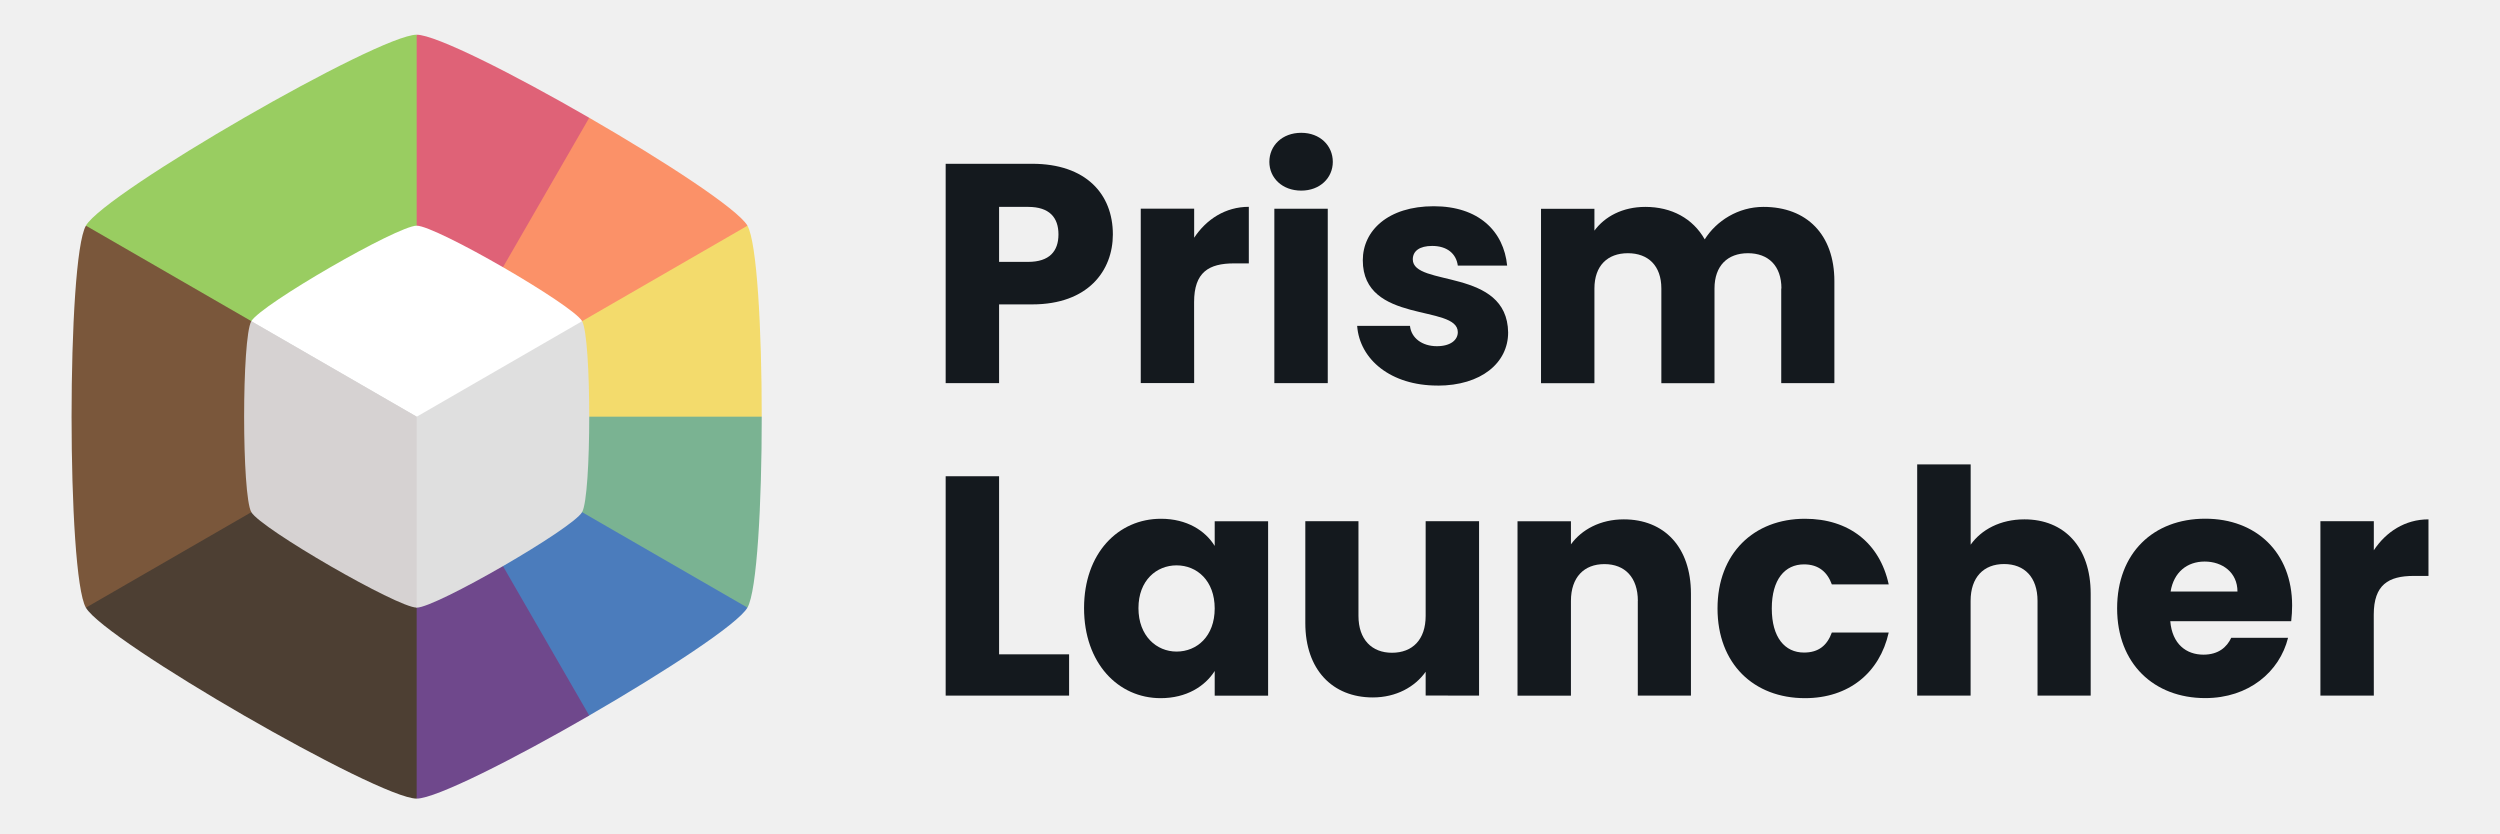
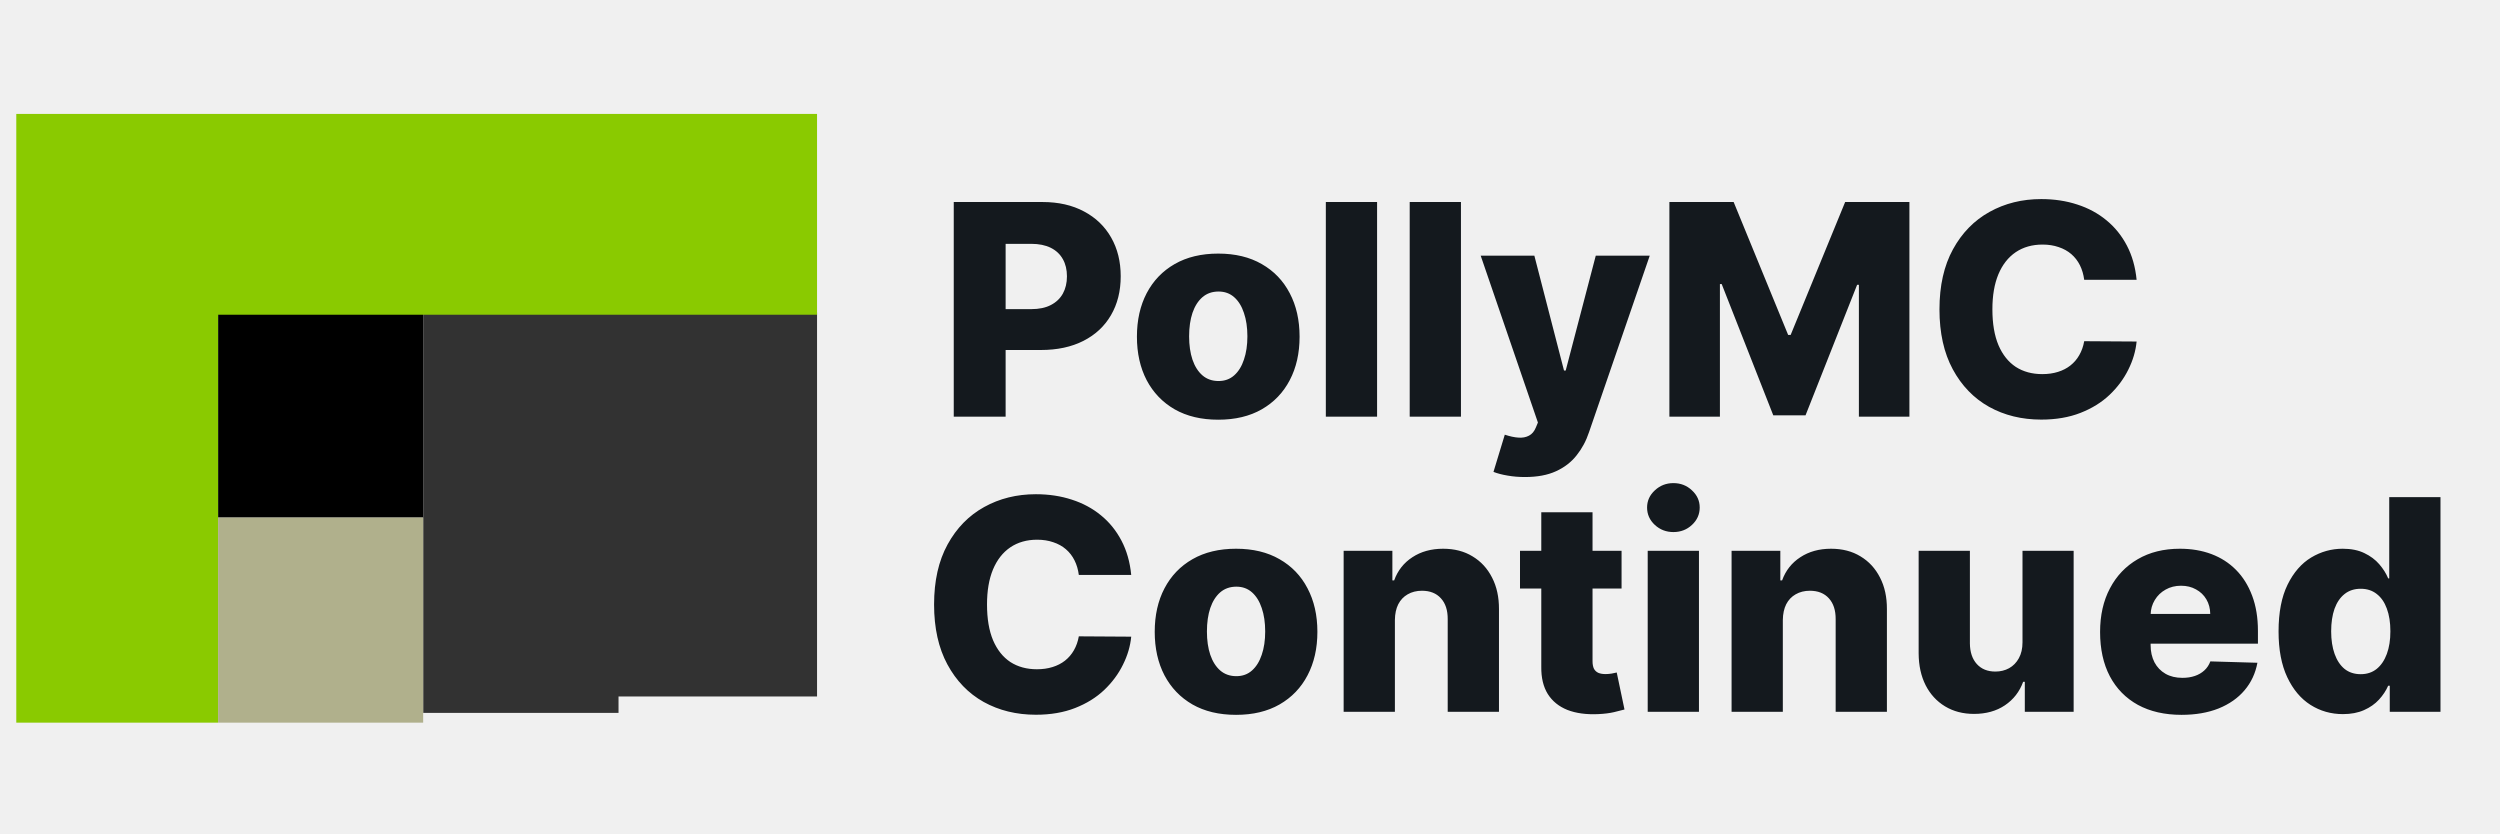
- <svg xmlns="http://www.w3.org/2000/svg" width="144" height="48" version="1.1" viewBox="0 0 38.1 12.7">
-   <g stroke-width=".265">
-     <path d="m6.35 6.35" fill="#99cd61" />
-     <path d="m6.35 0.529-2.521 4.366 2.521 1.455 2.52-1.455 0.11-3.1c-1.151-0.665-2.339-1.266-2.63-1.266z" fill="#df6277" />
-     <path d="m8.98 1.795-2.63 4.555 2.52 1.455 2.521-4.366c-0.146-0.252-1.26-0.98-2.411-1.644z" fill="#fb9168" />
-     <path d="m11.391 3.44-5.041 2.91 2.52 1.455 2.739-1.455c0-1.329-0.073-2.658-0.218-2.91z" fill="#f3db6c" />
-     <path d="m6.35 6.35v2.91h5.041c0.146-0.252 0.218-1.581 0.218-2.91z" fill="#7ab392" />
-     <path d="m6.35 6.35v2.91l2.63 1.644c1.151-0.665 2.266-1.392 2.411-1.644z" fill="#4b7cbc" />
-     <path d="m6.35 6.35-2.521 1.455 2.521 4.366c0.291 0 1.479-0.601 2.63-1.266z" fill="#6f488c" />
-     <path d="m3.829 4.895-2.52 4.366c0.291 0.504 4.459 2.91 5.041 2.91v-5.821z" fill="#4d3f33" />
-     <path d="m1.309 3.44c-0.291 0.504-0.291 5.317 0 5.821l5.041-2.91v-2.91z" fill="#7a573b" />
-     <path d="m6.35 0.529c-0.582-2e-8 -4.75 2.406-5.041 2.91l5.041 2.91z" fill="#99cd61" />
-   </g>
-   <g transform="matrix(.88 0 0 .88 -10.906 -1.2421)">
-     <g transform="translate(13.26 2.2776)">
-       <path transform="matrix(.96975 0 0 .96975 .1921 .1921)" d="m6.35 2.939c-0.341 0-2.783 1.41-2.953 1.705l2.953 5.116 2.954-5.116c-0.171-0.295-2.613-1.705-2.954-1.705z" fill="#fff" stroke-width=".265" />
-     </g>
-     <path d="m16.746 6.974 2.864 4.961c0.331 0 2.699-1.367 2.864-1.654 0.165-0.286 0.165-3.021 0-3.307l-2.864 1.654z" fill="#dfdfdf" stroke-width=".265" />
-   </g>
-   <path d="m3.83 4.895c-0.146 0.252-0.146 2.658 0 2.91 0.146 0.252 2.229 1.455 2.52 1.455v-2.91z" fill="#d6d2d2" stroke-width=".265" />
-   <g fill="#14191e" stroke-width=".265" aria-label="Prism Launcher">
-     <path d="m15.669 3.991h-0.443v-0.838h0.443c0.324 0 0.462 0.162 0.462 0.419 0 0.257-0.138 0.419-0.462 0.419zm1.291-0.419c0-0.614-0.41-1.076-1.229-1.076h-1.319v3.343h0.814v-1.2h0.505c0.852 0 1.229-0.514 1.229-1.067z" />
-     <path d="m18.198 4.605c0-0.457 0.224-0.591 0.61-0.591h0.224v-0.862c-0.357 0-0.648 0.191-0.833 0.471v-0.443h-0.814v2.658h0.814z" />
-     <path d="m19.421 3.181v2.658h0.814v-2.658zm0.41-0.276c0.286 0 0.481-0.195 0.481-0.438 0-0.248-0.195-0.443-0.481-0.443-0.291 0-0.486 0.195-0.486 0.443 0 0.243 0.195 0.438 0.486 0.438z" />
-     <path d="m21.908 5.877c0.667 0 1.076-0.348 1.076-0.81-0.014-0.991-1.453-0.691-1.453-1.114 0-0.129 0.105-0.205 0.295-0.205 0.229 0 0.367 0.119 0.391 0.3h0.752c-0.052-0.524-0.433-0.905-1.119-0.905-0.695 0-1.081 0.371-1.081 0.824 0 0.976 1.448 0.667 1.448 1.095 0 0.119-0.11 0.214-0.319 0.214-0.224 0-0.391-0.124-0.41-0.31h-0.805c0.038 0.514 0.514 0.91 1.224 0.91z" />
-     <path d="m27.146 4.396v1.443h0.81v-1.553c0-0.714-0.424-1.133-1.081-1.133-0.386 0-0.719 0.214-0.895 0.495-0.181-0.319-0.505-0.495-0.905-0.495-0.348 0-0.619 0.148-0.776 0.362v-0.333h-0.814v2.658h0.814v-1.443c0-0.348 0.2-0.538 0.51-0.538 0.31 0 0.51 0.191 0.51 0.538v1.443h0.81v-1.443c0-0.348 0.2-0.538 0.51-0.538 0.31 0 0.51 0.191 0.51 0.538z" />
-     <path d="m15.226 7.258h-0.814v3.343h1.881v-0.629h-1.067z" />
-     <path d="m16.521 9.268c0 0.838 0.519 1.372 1.167 1.372 0.395 0 0.676-0.181 0.824-0.414v0.376h0.814v-2.658h-0.814v0.376c-0.143-0.233-0.424-0.414-0.819-0.414-0.652 0-1.172 0.524-1.172 1.362zm1.991 0.005c0 0.424-0.271 0.657-0.581 0.657-0.305 0-0.581-0.238-0.581-0.662s0.276-0.652 0.581-0.652c0.31 0 0.581 0.233 0.581 0.657z" />
-     <path d="m22.541 10.601v-2.658h-0.814v1.443c0 0.362-0.2 0.562-0.514 0.562-0.305 0-0.51-0.2-0.51-0.562v-1.443h-0.81v1.553c0 0.71 0.414 1.133 1.029 1.133 0.357 0 0.643-0.162 0.805-0.391v0.362z" />
-     <path d="m24.96 9.158v1.443h0.81v-1.553c0-0.714-0.41-1.133-1.024-1.133-0.357 0-0.643 0.157-0.805 0.381v-0.352h-0.814v2.658h0.814v-1.443c0-0.362 0.2-0.562 0.51-0.562 0.31 0 0.51 0.2 0.51 0.562z" />
-     <path d="m26.175 9.273c0 0.843 0.552 1.367 1.333 1.367 0.667 0 1.138-0.386 1.276-1h-0.867c-0.071 0.195-0.2 0.305-0.424 0.305-0.291 0-0.491-0.229-0.491-0.672s0.2-0.672 0.491-0.672c0.224 0 0.357 0.119 0.424 0.305h0.867c-0.138-0.633-0.61-1-1.276-1-0.781 0-1.333 0.529-1.333 1.367z" />
-     <path d="m29.218 7.077v3.524h0.814v-1.443c0-0.362 0.2-0.562 0.51-0.562 0.31 0 0.51 0.2 0.51 0.562v1.443h0.81v-1.553c0-0.714-0.405-1.133-1.01-1.133-0.367 0-0.657 0.157-0.819 0.386v-1.224z" />
-     <path d="m33.599 8.558c0.271 0 0.5 0.167 0.5 0.457h-1.019c0.048-0.295 0.252-0.457 0.519-0.457zm1.272 1.162h-0.867c-0.067 0.143-0.195 0.257-0.424 0.257-0.262 0-0.476-0.162-0.505-0.51h1.843c0.009-0.081 0.014-0.162 0.014-0.238 0-0.81-0.548-1.324-1.324-1.324-0.791 0-1.343 0.524-1.343 1.367 0 0.843 0.562 1.367 1.343 1.367 0.662 0 1.133-0.4 1.262-0.919z" />
-     <path d="m36.176 9.368c0-0.457 0.224-0.591 0.61-0.591h0.224v-0.862c-0.357 0-0.648 0.191-0.833 0.471v-0.443h-0.814v2.658h0.814z" />
-   </g>
+ <svg xmlns="http://www.w3.org/2000/svg" width="144" height="48" viewBox="0 0 144 48" fill="none">
+   <path d="M12.562 23.906V29.812H24.375V18H12.562V23.906Z" fill="black" />
+   <path d="M24.375 29.531V41.062H35.627V40.117H47.062V18H24.375V29.531Z" fill="#323232" />
+   <path d="M0.938 24.094V41.625H12.562V18.128H47.062V6.562H0.938V24.094Z" fill="#8ACA00" />
+   <path d="M12.562 35.719V41.625H24.375V29.812H12.562V35.719Z" fill="#B0B08C" />
+   <path d="M54.936 24V11.636H60.043C60.969 11.636 61.767 11.818 62.44 12.18C63.116 12.538 63.637 13.039 64.003 13.683C64.369 14.323 64.553 15.067 64.553 15.916C64.553 16.77 64.365 17.516 63.991 18.156C63.621 18.792 63.092 19.285 62.403 19.635C61.715 19.985 60.898 20.16 59.952 20.16H56.801V17.806H59.397C59.848 17.806 60.224 17.728 60.526 17.571C60.832 17.414 61.063 17.194 61.22 16.913C61.377 16.627 61.456 16.295 61.456 15.916C61.456 15.534 61.377 15.204 61.22 14.927C61.063 14.645 60.832 14.427 60.526 14.274C60.22 14.122 59.844 14.045 59.397 14.045H57.924V24H54.936ZM70.171 24.175C69.198 24.175 68.36 23.976 67.66 23.577C66.964 23.175 66.427 22.616 66.048 21.899C65.674 21.179 65.487 20.344 65.487 19.394C65.487 18.44 65.674 17.605 66.048 16.889C66.427 16.168 66.964 15.609 67.66 15.21C68.36 14.808 69.198 14.607 70.171 14.607C71.145 14.607 71.981 14.808 72.677 15.21C73.377 15.609 73.914 16.168 74.289 16.889C74.667 17.605 74.856 18.44 74.856 19.394C74.856 20.344 74.667 21.179 74.289 21.899C73.914 22.616 73.377 23.175 72.677 23.577C71.981 23.976 71.145 24.175 70.171 24.175ZM70.189 21.947C70.544 21.947 70.844 21.839 71.089 21.621C71.335 21.404 71.522 21.102 71.65 20.716C71.783 20.329 71.85 19.883 71.85 19.376C71.85 18.861 71.783 18.41 71.65 18.023C71.522 17.637 71.335 17.335 71.089 17.118C70.844 16.901 70.544 16.792 70.189 16.792C69.823 16.792 69.513 16.901 69.26 17.118C69.01 17.335 68.819 17.637 68.686 18.023C68.558 18.41 68.493 18.861 68.493 19.376C68.493 19.883 68.558 20.329 68.686 20.716C68.819 21.102 69.01 21.404 69.26 21.621C69.513 21.839 69.823 21.947 70.189 21.947ZM79.32 11.636V24H76.368V11.636H79.32ZM84.151 11.636V24H81.199V11.636H84.151ZM87.835 27.477C87.481 27.477 87.147 27.449 86.833 27.393C86.519 27.34 86.25 27.27 86.024 27.181L86.676 25.038C86.966 25.135 87.228 25.191 87.461 25.207C87.699 25.224 87.902 25.185 88.071 25.093C88.244 25.004 88.377 24.845 88.469 24.616L88.584 24.338L85.288 14.727H88.379L90.087 21.344H90.184L91.916 14.727H95.025L91.53 24.887C91.361 25.395 91.122 25.841 90.812 26.228C90.506 26.618 90.109 26.924 89.622 27.145C89.139 27.367 88.544 27.477 87.835 27.477ZM96.157 11.636H99.858L102.997 19.291H103.142L106.281 11.636H109.982V24H107.072V16.405H106.97L103.999 23.922H102.14L99.17 16.363H99.067V24H96.157V11.636ZM123.069 16.116H120.05C120.01 15.806 119.927 15.526 119.803 15.277C119.678 15.027 119.513 14.814 119.308 14.637C119.102 14.46 118.859 14.325 118.577 14.232C118.299 14.136 117.991 14.087 117.653 14.087C117.054 14.087 116.537 14.234 116.102 14.528C115.671 14.822 115.339 15.246 115.106 15.802C114.876 16.357 114.762 17.029 114.762 17.818C114.762 18.639 114.878 19.327 115.112 19.883C115.349 20.434 115.681 20.851 116.108 21.133C116.539 21.41 117.048 21.549 117.635 21.549C117.965 21.549 118.265 21.507 118.535 21.422C118.808 21.338 119.048 21.215 119.253 21.054C119.462 20.889 119.634 20.69 119.766 20.456C119.903 20.219 119.998 19.951 120.05 19.653L123.069 19.672C123.016 20.219 122.857 20.758 122.592 21.289C122.33 21.821 121.97 22.306 121.511 22.744C121.052 23.179 120.493 23.525 119.833 23.783C119.177 24.04 118.424 24.169 117.575 24.169C116.456 24.169 115.454 23.924 114.569 23.433C113.687 22.938 112.991 22.217 112.48 21.271C111.969 20.326 111.713 19.174 111.713 17.818C111.713 16.458 111.973 15.305 112.492 14.359C113.011 13.413 113.713 12.695 114.599 12.204C115.484 11.713 116.476 11.467 117.575 11.467C118.324 11.467 119.016 11.572 119.652 11.781C120.288 11.986 120.847 12.288 121.33 12.687C121.813 13.081 122.205 13.566 122.507 14.142C122.809 14.717 122.996 15.375 123.069 16.116Z" fill="#14191E" />
+   <path d="M65.158 33.116H62.14C62.1 32.806 62.017 32.526 61.892 32.277C61.768 32.027 61.603 31.814 61.397 31.637C61.192 31.46 60.949 31.325 60.667 31.232C60.389 31.136 60.081 31.087 59.743 31.087C59.144 31.087 58.626 31.234 58.192 31.528C57.761 31.822 57.429 32.246 57.196 32.802C56.966 33.357 56.852 34.029 56.852 34.818C56.852 35.639 56.968 36.327 57.202 36.883C57.439 37.434 57.771 37.851 58.198 38.133C58.628 38.41 59.138 38.549 59.725 38.549C60.055 38.549 60.355 38.507 60.625 38.422C60.898 38.338 61.138 38.215 61.343 38.054C61.552 37.889 61.723 37.69 61.856 37.456C61.993 37.219 62.088 36.951 62.14 36.653L65.158 36.672C65.106 37.219 64.947 37.758 64.681 38.289C64.42 38.821 64.06 39.306 63.601 39.744C63.142 40.179 62.583 40.525 61.923 40.783C61.267 41.04 60.514 41.169 59.665 41.169C58.546 41.169 57.544 40.923 56.658 40.432C55.777 39.938 55.081 39.217 54.57 38.271C54.059 37.325 53.803 36.175 53.803 34.818C53.803 33.458 54.062 32.305 54.582 31.359C55.101 30.413 55.803 29.695 56.689 29.204C57.574 28.713 58.566 28.467 59.665 28.467C60.413 28.467 61.106 28.572 61.742 28.781C62.377 28.986 62.937 29.288 63.42 29.687C63.903 30.081 64.295 30.566 64.597 31.142C64.899 31.717 65.086 32.375 65.158 33.116ZM71.197 41.175C70.223 41.175 69.386 40.976 68.686 40.577C67.989 40.175 67.452 39.615 67.074 38.899C66.699 38.179 66.512 37.344 66.512 36.394C66.512 35.44 66.699 34.605 67.074 33.889C67.452 33.168 67.989 32.609 68.686 32.21C69.386 31.808 70.223 31.607 71.197 31.607C72.171 31.607 73.006 31.808 73.702 32.21C74.402 32.609 74.94 33.168 75.314 33.889C75.692 34.605 75.882 35.44 75.882 36.394C75.882 37.344 75.692 38.179 75.314 38.899C74.94 39.615 74.402 40.175 73.702 40.577C73.006 40.976 72.171 41.175 71.197 41.175ZM71.215 38.947C71.569 38.947 71.869 38.839 72.114 38.621C72.36 38.404 72.547 38.102 72.676 37.716C72.809 37.33 72.875 36.883 72.875 36.376C72.875 35.861 72.809 35.41 72.676 35.023C72.547 34.637 72.36 34.335 72.114 34.118C71.869 33.901 71.569 33.792 71.215 33.792C70.849 33.792 70.539 33.901 70.285 34.118C70.036 34.335 69.844 34.637 69.712 35.023C69.583 35.41 69.519 35.861 69.519 36.376C69.519 36.883 69.583 37.33 69.712 37.716C69.844 38.102 70.036 38.404 70.285 38.621C70.539 38.839 70.849 38.947 71.215 38.947ZM80.346 35.712V41H77.394V31.727H80.201V33.43H80.303C80.509 32.862 80.859 32.417 81.354 32.096C81.849 31.77 82.439 31.607 83.123 31.607C83.775 31.607 84.34 31.753 84.819 32.047C85.302 32.337 85.676 32.743 85.942 33.267C86.212 33.786 86.344 34.394 86.341 35.09V41H83.388V35.669C83.392 35.154 83.262 34.752 82.996 34.462C82.734 34.172 82.37 34.027 81.903 34.027C81.593 34.027 81.32 34.096 81.082 34.233C80.849 34.365 80.668 34.557 80.539 34.806C80.414 35.056 80.35 35.358 80.346 35.712ZM93.402 31.727V33.901H87.552V31.727H93.402ZM88.778 29.506H91.73V38.084C91.73 38.265 91.758 38.412 91.814 38.525C91.875 38.633 91.961 38.712 92.074 38.76C92.187 38.805 92.322 38.827 92.478 38.827C92.591 38.827 92.71 38.817 92.835 38.797C92.963 38.772 93.06 38.752 93.124 38.736L93.571 40.867C93.43 40.907 93.231 40.958 92.974 41.018C92.72 41.078 92.416 41.117 92.062 41.133C91.37 41.165 90.776 41.084 90.281 40.891C89.79 40.694 89.414 40.388 89.152 39.974C88.895 39.559 88.77 39.038 88.778 38.41V29.506ZM94.908 41V31.727H97.86V41H94.908ZM96.387 30.647C95.973 30.647 95.617 30.51 95.319 30.236C95.021 29.959 94.872 29.624 94.872 29.234C94.872 28.848 95.021 28.518 95.319 28.244C95.617 27.966 95.973 27.827 96.387 27.827C96.806 27.827 97.162 27.966 97.456 28.244C97.754 28.518 97.903 28.848 97.903 29.234C97.903 29.624 97.754 29.959 97.456 30.236C97.162 30.51 96.806 30.647 96.387 30.647ZM102.691 35.712V41H99.739V31.727H102.547V33.43H102.649C102.854 32.862 103.205 32.417 103.7 32.096C104.195 31.77 104.784 31.607 105.468 31.607C106.12 31.607 106.686 31.753 107.165 32.047C107.648 32.337 108.022 32.743 108.288 33.267C108.557 33.786 108.69 34.394 108.686 35.09V41H105.734V35.669C105.738 35.154 105.607 34.752 105.342 34.462C105.08 34.172 104.716 34.027 104.249 34.027C103.939 34.027 103.665 34.096 103.428 34.233C103.195 34.365 103.013 34.557 102.885 34.806C102.76 35.056 102.696 35.358 102.691 35.712ZM116.496 36.998V31.727H119.442V41H116.629V39.273H116.533C116.327 39.841 115.977 40.292 115.482 40.626C114.991 40.956 114.398 41.121 113.701 41.121C113.069 41.121 112.514 40.976 112.035 40.686C111.556 40.396 111.184 39.992 110.918 39.473C110.653 38.95 110.518 38.338 110.514 37.637V31.727H113.466V37.058C113.47 37.561 113.603 37.957 113.864 38.247C114.126 38.537 114.482 38.682 114.933 38.682C115.227 38.682 115.49 38.617 115.724 38.489C115.961 38.356 116.148 38.165 116.285 37.915C116.426 37.662 116.496 37.356 116.496 36.998ZM125.656 41.175C124.686 41.175 123.849 40.984 123.145 40.602C122.444 40.215 121.905 39.666 121.527 38.953C121.152 38.237 120.965 37.386 120.965 36.4C120.965 35.442 121.154 34.605 121.533 33.889C121.911 33.168 122.444 32.609 123.133 32.21C123.821 31.808 124.632 31.607 125.565 31.607C126.225 31.607 126.829 31.709 127.377 31.914C127.924 32.12 128.397 32.423 128.795 32.826C129.194 33.228 129.504 33.725 129.725 34.317C129.946 34.905 130.057 35.579 130.057 36.34V37.076H121.998V35.361H127.31C127.306 35.048 127.232 34.768 127.087 34.522C126.942 34.277 126.743 34.086 126.489 33.949C126.24 33.808 125.952 33.738 125.626 33.738C125.296 33.738 125 33.812 124.738 33.961C124.477 34.106 124.27 34.305 124.117 34.559C123.964 34.808 123.883 35.092 123.875 35.41V37.154C123.875 37.533 123.95 37.865 124.098 38.151C124.247 38.432 124.459 38.652 124.732 38.809C125.006 38.966 125.332 39.044 125.71 39.044C125.972 39.044 126.209 39.008 126.423 38.935C126.636 38.863 126.819 38.756 126.972 38.615C127.125 38.475 127.24 38.301 127.316 38.096L130.027 38.175C129.914 38.782 129.667 39.312 129.284 39.762C128.906 40.209 128.409 40.557 127.793 40.807C127.177 41.052 126.465 41.175 125.656 41.175ZM134.951 41.133C134.267 41.133 133.645 40.956 133.086 40.602C132.527 40.247 132.08 39.716 131.746 39.008C131.412 38.3 131.245 37.42 131.245 36.37C131.245 35.279 131.418 34.382 131.764 33.677C132.11 32.973 132.563 32.452 133.122 32.114C133.686 31.776 134.291 31.607 134.939 31.607C135.426 31.607 135.843 31.691 136.189 31.86C136.535 32.025 136.821 32.238 137.046 32.5C137.272 32.762 137.443 33.033 137.559 33.315H137.62V28.636H140.572V41H137.65V39.497H137.559C137.435 39.783 137.257 40.05 137.028 40.3C136.799 40.549 136.511 40.751 136.165 40.903C135.823 41.056 135.418 41.133 134.951 41.133ZM135.978 38.833C136.336 38.833 136.642 38.732 136.895 38.531C137.149 38.326 137.344 38.038 137.481 37.668C137.618 37.297 137.686 36.863 137.686 36.364C137.686 35.856 137.618 35.42 137.481 35.054C137.348 34.687 137.153 34.406 136.895 34.209C136.642 34.011 136.336 33.913 135.978 33.913C135.611 33.913 135.301 34.013 135.048 34.215C134.794 34.416 134.601 34.7 134.468 35.066C134.34 35.432 134.275 35.865 134.275 36.364C134.275 36.863 134.342 37.297 134.474 37.668C134.607 38.038 134.798 38.326 135.048 38.531C135.301 38.732 135.611 38.833 135.978 38.833Z" fill="#14191E" />
</svg>
